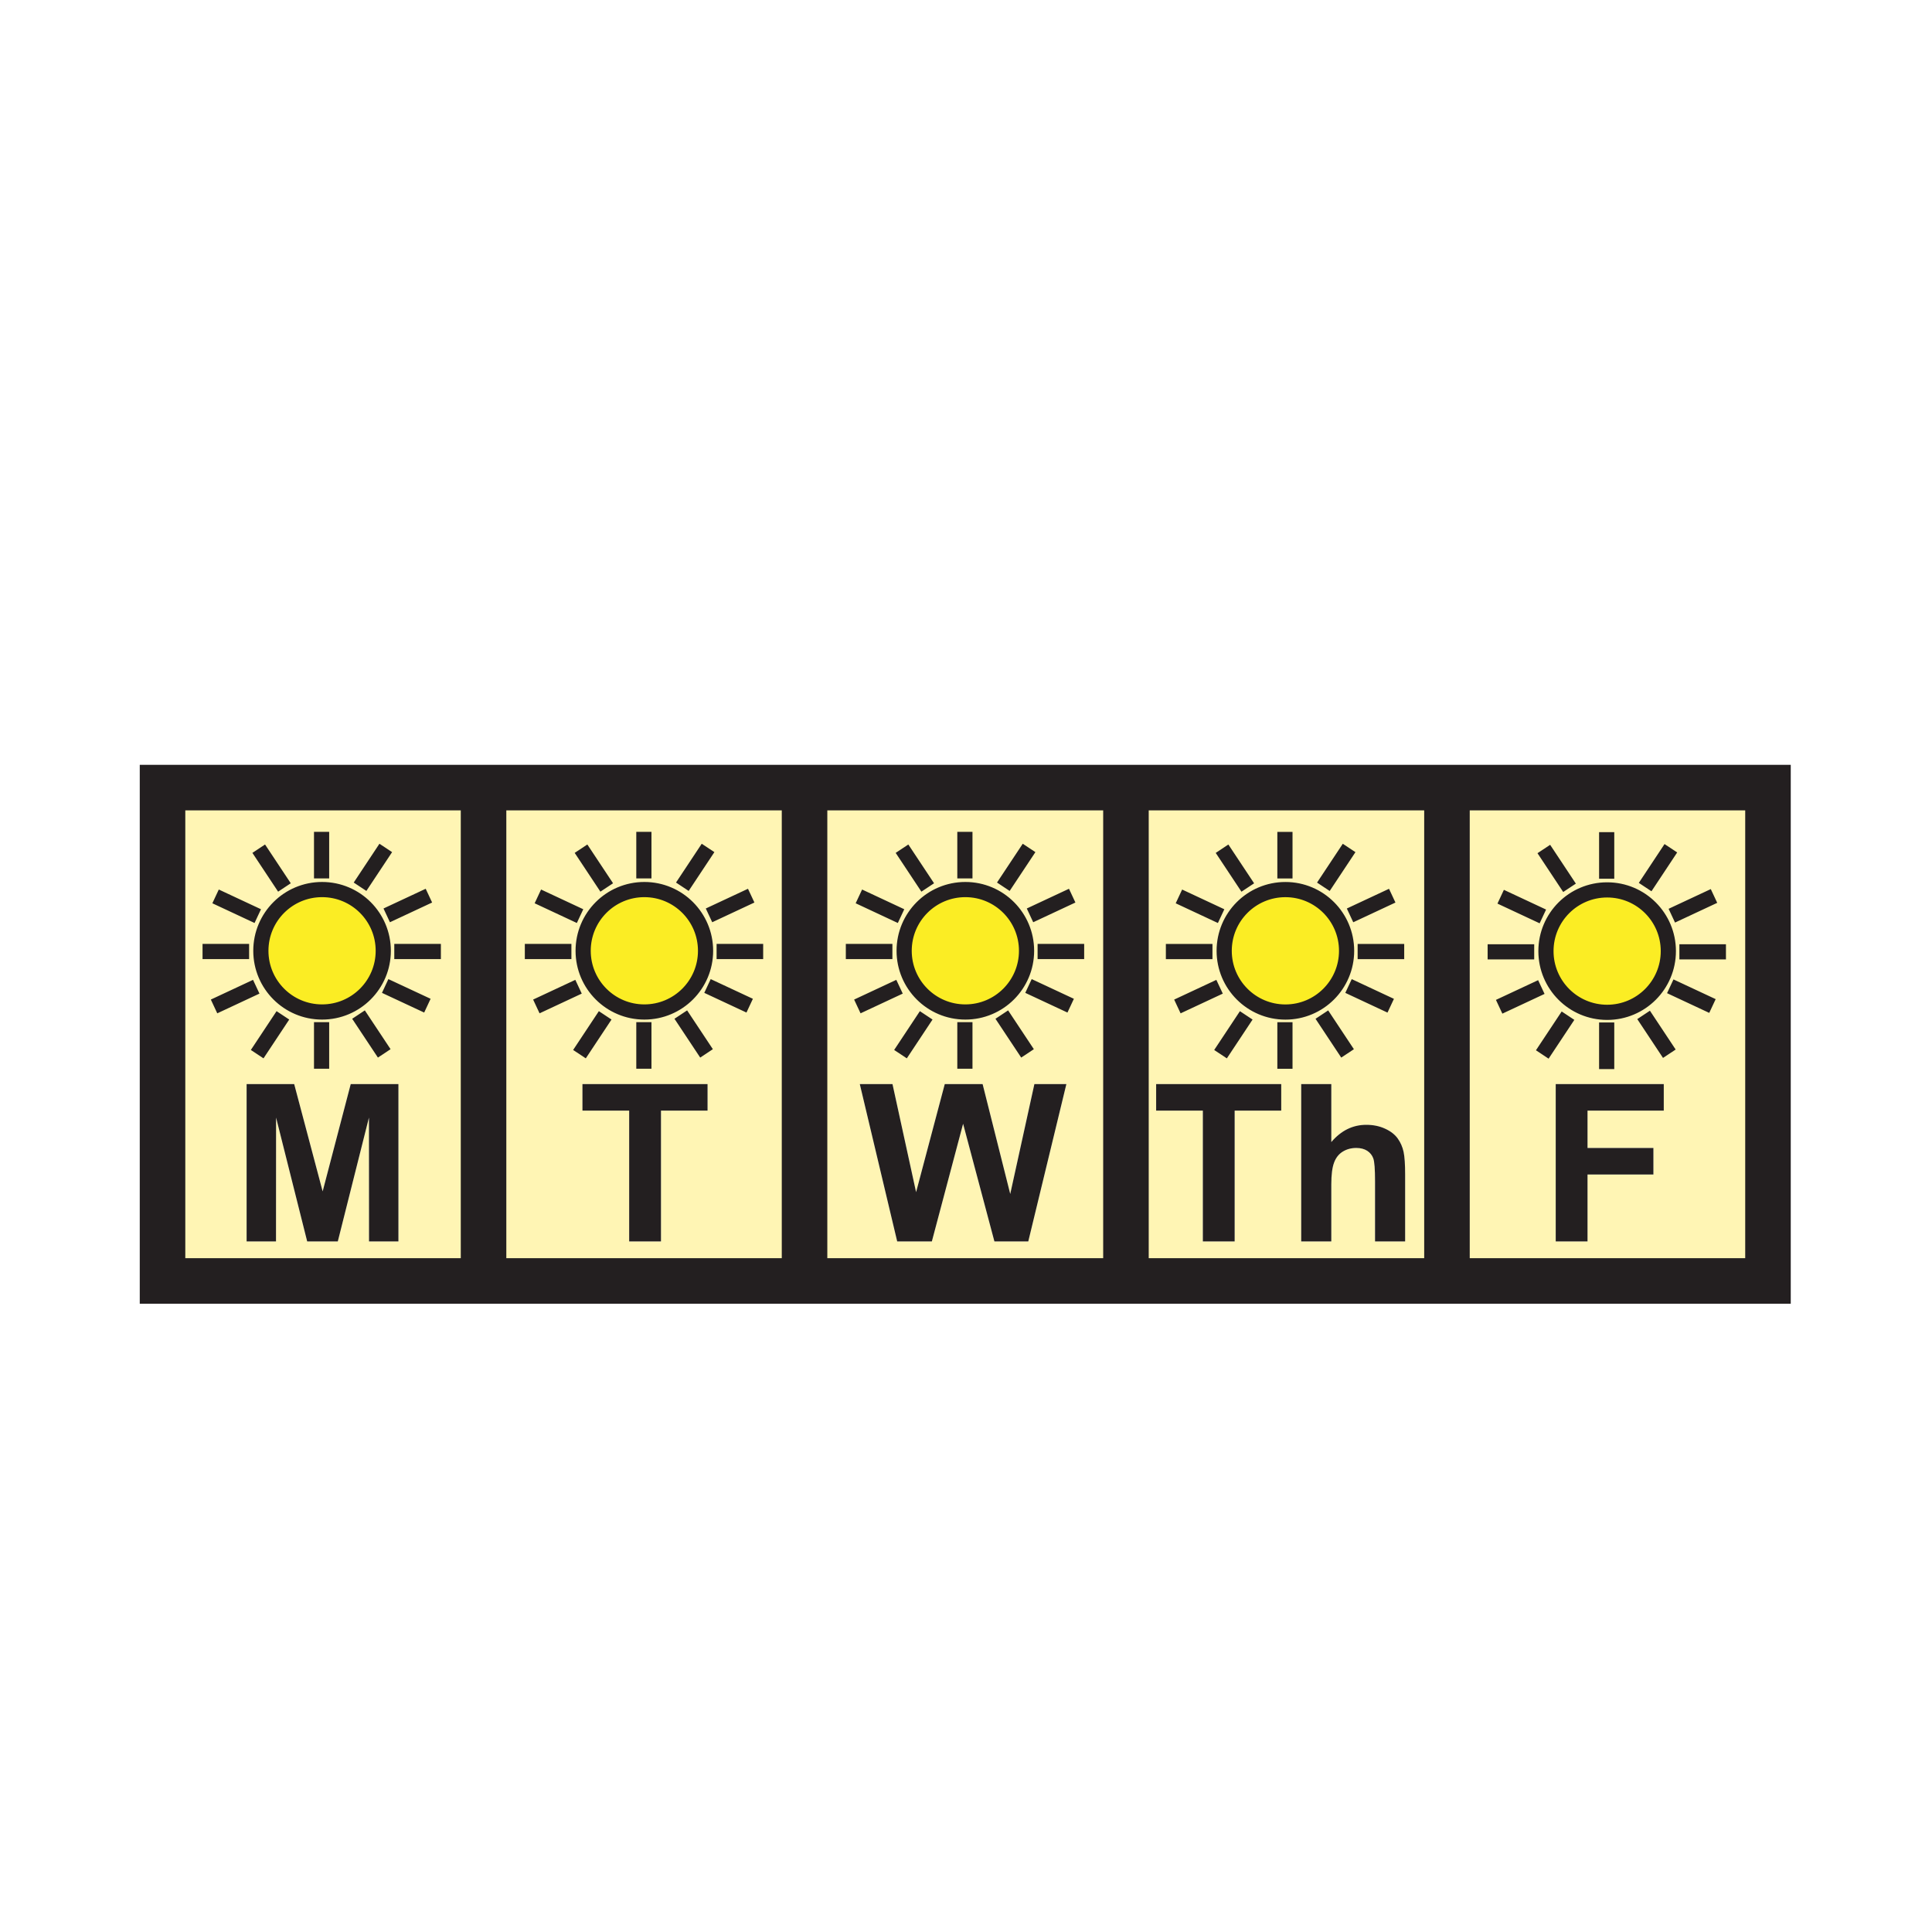
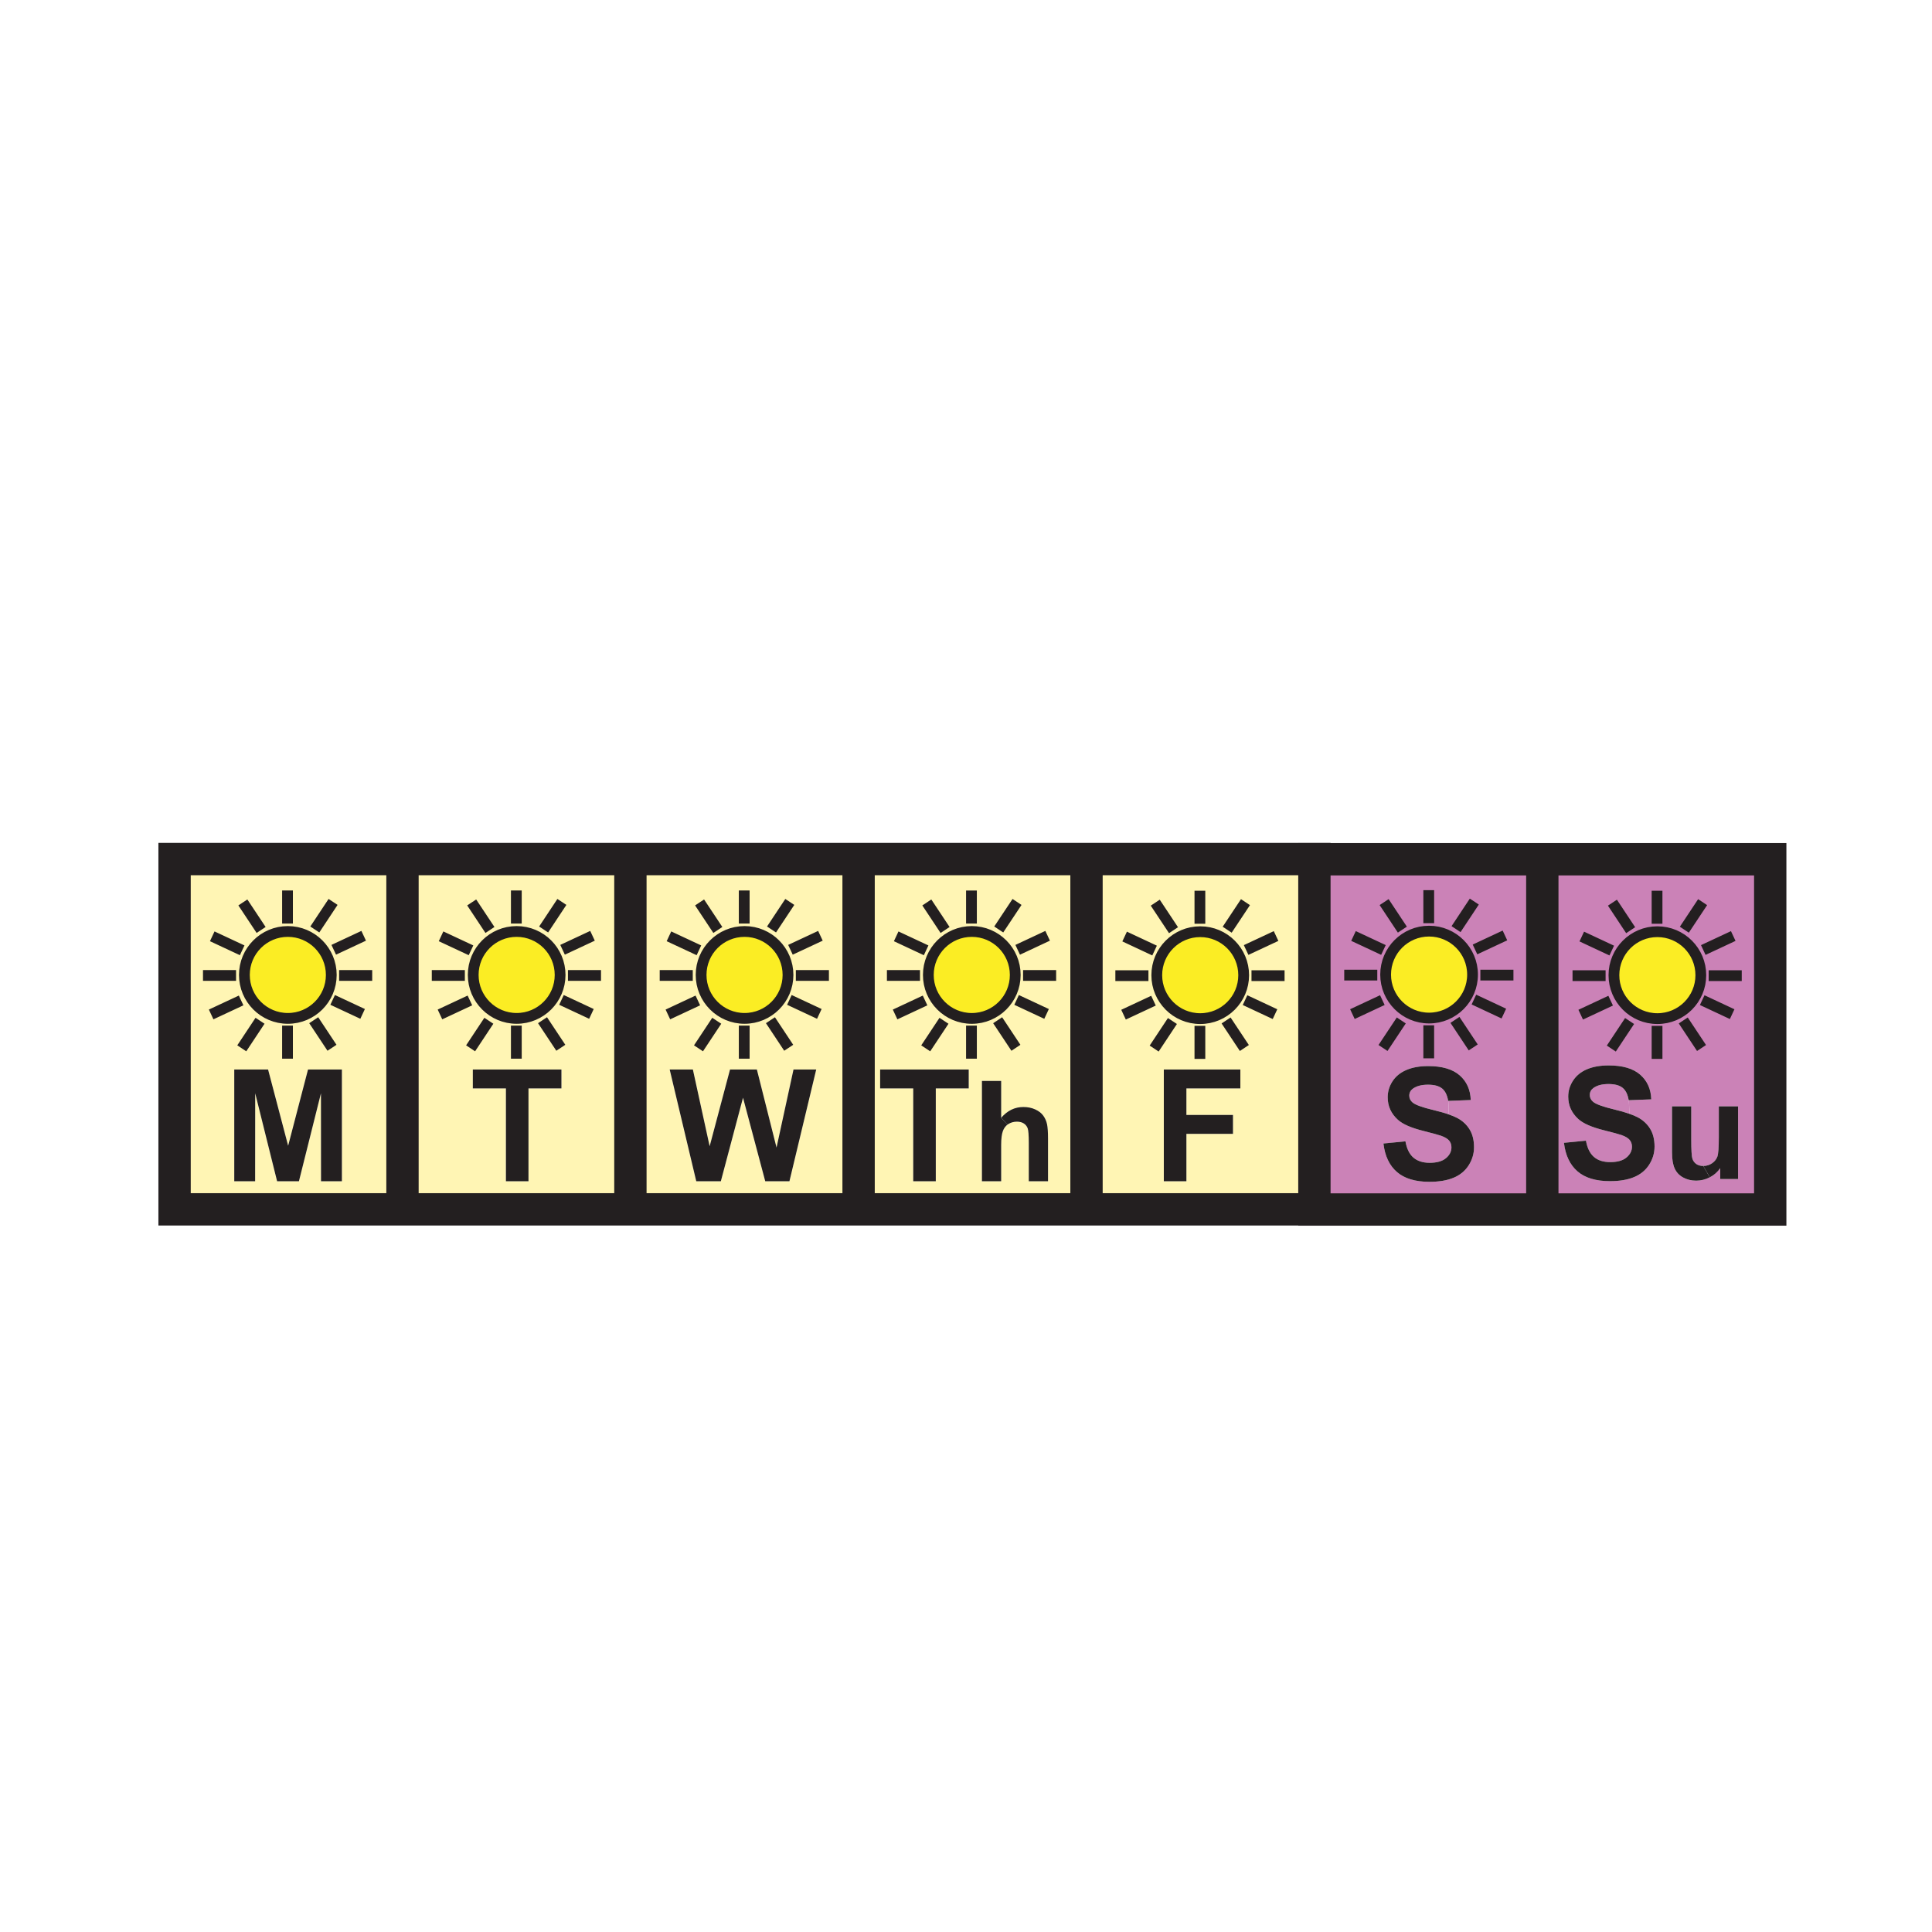
<svg xmlns="http://www.w3.org/2000/svg" width="850.394" height="850.394" viewBox="0 0 850.394 850.394" overflow="visible">
-   <path d="M141.76 445.44c14.88 0 26.94-12.061 26.94-26.931 0-14.9-12.06-26.96-26.94-26.96s-26.94 12.06-26.94 26.96c0 14.871 12.06 26.931 26.94 26.931zm71.08-98.77v217.16H71.54V346.67h141.3zm-37.47 199.75v-69.25h-20.99l-12.36 47.23-12.53-47.23h-20.94v69.25h12.94l.03-54.51 13.69 54.51h13.48l13.71-54.51.03 54.51h12.94z" fill="#fff5b4" />
-   <path d="M283.62 445.44c14.88 0 26.94-12.061 26.94-26.931 0-14.9-12.06-26.96-26.94-26.96s-26.94 12.06-26.94 26.96c0 14.871 12.06 26.931 26.94 26.931zm70.51-98.77v217.16H212.84V346.67h141.29zm-42.69 142.18v-11.68h-55.07v11.68h20.57v57.57h14v-57.57h20.5zM424.91 445.44c14.88 0 26.939-12.061 26.939-26.931 0-14.9-12.06-26.96-26.939-26.96-14.88 0-26.94 12.06-26.94 26.96 0 14.871 12.06 26.931 26.94 26.931zm70.69-98.77v217.16H354.13V346.67H495.6zm-42.99 199.75l16.77-69.25H455.3l-10.63 48.37-12.16-48.37h-16.66l-12.62 47.57-10.39-47.57h-14.39l16.46 69.25h15.26l13.75-51.78 13.78 51.78h14.91zM565.79 445.46c14.87 0 26.93-12.07 26.93-26.94 0-14.9-12.06-26.96-26.93-26.96-14.89 0-26.95 12.06-26.95 26.96 0 14.87 12.06 26.94 26.95 26.94zm71.11-98.79v217.16H495.6V346.67h141.3zm-18.41 199.75v-29.44c0-4.5-.23-7.83-.681-9.971-.46-2.14-1.31-4.09-2.56-5.859-1.25-1.761-3.1-3.21-5.57-4.341-2.46-1.14-5.22-1.71-8.29-1.71-5.97 0-11.1 2.53-15.399 7.591v-25.52h-13.25v69.25h13.25V521.3c0-4.22.41-7.41 1.22-9.56.8-2.16 2.08-3.771 3.82-4.84 1.739-1.07 3.72-1.61 5.939-1.61 1.94 0 3.54.42 4.83 1.25 1.28.84 2.181 1.96 2.681 3.38.51 1.42.76 4.75.76 10.01v26.49h13.25zm-54.54-57.57v-11.68h-55.06v11.68h20.561v57.57h14v-57.57h20.499z" fill="#fff5b4" />
-   <path d="M707.41 445.59c14.88 0 26.93-12.07 26.93-26.94 0-14.9-12.05-26.95-26.93-26.95-14.891 0-26.94 12.05-26.94 26.95 0 14.87 12.05 26.94 26.94 26.94zm70.79-98.92v217.16H636.9V346.67h141.3zm-45.87 142.18v-11.68h-47.56v69.25h14v-29.44h29v-11.69h-29v-16.44h33.56z" fill="#fff5b4" />
-   <path d="M168.7 418.51c0 14.87-12.06 26.931-26.94 26.931s-26.94-12.061-26.94-26.931c0-14.9 12.06-26.96 26.94-26.96s26.94 12.06 26.94 26.96zM310.56 418.51c0 14.87-12.06 26.931-26.94 26.931s-26.94-12.061-26.94-26.931c0-14.9 12.06-26.96 26.94-26.96s26.94 12.06 26.94 26.96zM451.85 418.51c0 14.87-12.06 26.931-26.939 26.931-14.88 0-26.94-12.061-26.94-26.931 0-14.9 12.06-26.96 26.94-26.96 14.879 0 26.939 12.06 26.939 26.96zM592.72 418.52c0 14.87-12.06 26.94-26.93 26.94-14.89 0-26.95-12.07-26.95-26.94 0-14.9 12.061-26.96 26.95-26.96 14.87 0 26.93 12.06 26.93 26.96zM734.34 418.65c0 14.87-12.05 26.94-26.93 26.94-14.891 0-26.94-12.07-26.94-26.94 0-14.9 12.05-26.95 26.94-26.95 14.88 0 26.93 12.05 26.93 26.95z" fill="#fbed24" />
-   <path fill="#231f20" d="M732.33 477.17v11.68h-33.56v16.44h29v11.69h-29v29.44h-14v-69.25zM618.49 516.98v29.439h-13.25v-26.49c0-5.26-.25-8.59-.76-10.01-.5-1.42-1.4-2.54-2.681-3.38-1.29-.83-2.89-1.25-4.83-1.25-2.22 0-4.2.54-5.939 1.61-1.74 1.069-3.021 2.68-3.82 4.84-.81 2.149-1.22 5.34-1.22 9.56v25.12h-13.25v-69.25h13.25v25.521c4.3-5.061 9.43-7.591 15.399-7.591 3.07 0 5.83.57 8.29 1.71 2.471 1.131 4.32 2.58 5.57 4.341 1.25 1.77 2.1 3.72 2.56 5.859.451 2.141.681 5.471.681 9.971zM563.95 477.17v11.68h-20.5v57.57h-14v-57.57h-20.56v-11.68zM469.38 477.17l-16.77 69.25H437.7l-13.78-51.78-13.75 51.78h-15.26l-16.46-69.25h14.39l10.39 47.57 12.62-47.57h16.66l12.16 48.37 10.63-48.37zM311.44 477.17v11.68h-20.5v57.57h-14v-57.57h-20.57v-11.68zM175.37 477.17v69.25h-12.94l-.03-54.51-13.71 54.51h-13.48l-13.69-54.51-.03 54.51h-12.94v-69.25h20.94l12.53 47.23 12.36-47.23z" />
+   <path d="M126.7 448.26c10.56 0 19.12-8.569 19.12-19.13 0-10.57-8.56-19.13-19.12-19.13-10.57 0-19.13 8.56-19.13 19.13 0 10.56 8.56 19.13 19.13 19.13zm50.46-70.13v154.18H76.84V378.13h100.32zm-26.67 141.81v-49.18h-14.91l-8.75 33.55-8.83-33.55h-14.89v49.181h9.19l.03-38.721 9.64 38.721h9.61l9.69-38.721.03 38.721h9.19zM333.15 470.76h-11.82l-8.97 33.78-7.38-33.78h-10.21l11.7 49.181h10.82l9.76-36.771 9.78 36.771h10.65l11.79-49.181h-10l-7.47 34.351-8.65-34.351zm-5.42-22.5c10.56 0 19.12-8.569 19.12-19.13 0-10.57-8.56-19.13-19.12-19.13-10.57 0-19.13 8.56-19.13 19.13 0 10.56 8.56 19.13 19.13 19.13zm50.19-70.13v154.18H277.48V378.13h100.44zM426.4 479.07v-8.311h-39v8.311h14.57v40.87h9.93v-40.87h14.5zm5.81-3.28v44.15h8.47v-16.01c0-2.689.25-4.72.761-6.1.449-1.2 1.119-2.14 2.02-2.811.13-.09.26-.18.4-.27 1.1-.68 2.35-1.03 3.75-1.03 1.22 0 2.239.271 3.05.8.81.53 1.37 1.25 1.689 2.15.32.91.48 3.04.48 6.39v16.881h8.47v-18.75c0-2.87-.14-4.98-.43-6.351a9.911 9.911 0 0 0-1.63-3.729c-.79-1.12-1.96-2.051-3.53-2.771-1.56-.72-3.32-1.08-5.26-1.08-3.79 0-7.05 1.58-9.771 4.76V475.79h-8.469zm-4.46-27.52c10.56 0 19.12-8.569 19.12-19.13 0-10.57-8.561-19.14-19.12-19.14-10.57 0-19.13 8.57-19.13 19.14 0 10.56 8.56 19.13 19.13 19.13zm50.49-70.14v154.18H377.92V378.13h100.32zM578.55 378.21v154.1H478.24V378.13h100.31v.08zm-32.59 92.55h-33.69v49.181h9.94v-20.87h20.5v-8.311h-20.5v-11.69h23.75v-8.31zm1.46-41.52c0-10.58-8.56-19.14-19.13-19.14-10.56 0-19.12 8.56-19.12 19.14 0 10.55 8.561 19.12 19.12 19.12 10.57 0 19.13-8.57 19.13-19.12z" fill="#fff5b4" />
+   <path d="M637.5 484.57l.23 5.97c-1.9-.67-4.211-1.32-6.9-1.97-4.8-1.141-7.811-2.24-9.061-3.29-.97-.83-1.46-1.83-1.46-3 0-1.28.521-2.29 1.551-3.061 1.609-1.18 3.84-1.779 6.68-1.779 2.75 0 4.82.56 6.2 1.659 1.38 1.11 2.27 2.931 2.689 5.471h.071z" fill="#cb82b7" />
+   <path d="M642.49 473.32c-3.101-2.71-7.721-4.07-13.851-4.07-3.76 0-6.96.57-9.62 1.72-2.649 1.141-4.689 2.8-6.1 4.98-1.41 2.18-2.11 4.53-2.11 7.04 0 3.89 1.5 7.189 4.49 9.899 2.13 1.931 5.84 3.551 11.12 4.87 4.11 1.04 6.74 1.76 7.89 2.16 1.69.61 2.87 1.32 3.551 2.13.67.82 1.01 1.811 1.01 2.98 0 1.81-.8 3.399-2.41 4.75-1.61 1.359-4.01 2.04-7.18 2.04-3 0-5.38-.771-7.15-2.29-1.76-1.521-2.93-3.91-3.51-7.15l-9.69.94c.65 5.5 2.63 9.689 5.96 12.56 3.32 2.87 8.08 4.311 14.28 4.311 4.26 0 7.82-.601 10.67-1.801 2.86-1.189 5.07-3.029 6.63-5.489 1.561-2.46 2.34-5.11 2.34-7.931 0-3.109-.649-5.729-1.949-7.84-1.301-2.12-3.101-3.79-5.391-5.01-1.01-.53-2.25-1.061-3.739-1.58l-.23-5.97 9.87-.38c-.161-4.529-1.781-8.149-4.881-10.869zm-13.46-25.21c10.56 0 19.13-8.57 19.13-19.12 0-10.58-8.57-19.14-19.13-19.14-10.57 0-19.13 8.56-19.13 19.14 0 10.55 8.56 19.12 19.13 19.12zm49.84-69.9v154.17H571.45v-.07h7.1v-154.1h100.32zM716.97 484.27l.221 5.98c-1.9-.67-4.21-1.33-6.9-1.97-4.79-1.15-7.81-2.25-9.06-3.3-.971-.83-1.461-1.83-1.461-2.99 0-1.28.521-2.3 1.551-3.061 1.609-1.189 3.84-1.779 6.68-1.779 2.76 0 4.82.55 6.2 1.659 1.38 1.11 2.28 2.931 2.689 5.46h.08z" fill="#cb82b7" />
+   <path d="M757.18 518.96h7.851v-32h-8.471v13.48c0 4.579-.21 7.449-.63 8.63-.42 1.17-1.199 2.16-2.34 2.949-1.14.79-2.43 1.19-3.88 1.19-1.26 0-2.3-.3-3.12-.89s-1.38-1.391-1.689-2.41c-.311-1.01-.471-3.771-.471-8.26v-14.69h-8.47v20.24c0 3.02.38 5.38 1.15 7.08.76 1.71 1.989 3.04 3.699 3.979 1.7.95 3.631 1.42 5.78 1.42 2.11 0 4.11-.489 6-1.479 1.9-.98 3.43-2.32 4.59-4.03v4.791zM729.52 410.1c-10.569 0-19.13 8.56-19.13 19.14 0 10.55 8.561 19.12 19.13 19.12 10.561 0 19.12-8.57 19.12-19.12 0-10.58-8.56-19.14-19.12-19.14zm49.67-31.89v154.17H678.87V378.21h100.32zm-62.22 106.06l9.86-.369c-.15-4.53-1.78-8.16-4.88-10.87-3.101-2.71-7.72-4.07-13.851-4.07-3.76 0-6.96.57-9.619 1.71-2.65 1.14-4.681 2.8-6.091 4.99-1.42 2.18-2.12 4.52-2.12 7.03 0 3.899 1.5 7.199 4.49 9.909 2.13 1.92 5.84 3.551 11.12 4.87 4.11 1.03 6.74 1.75 7.89 2.15 1.69.61 2.87 1.32 3.551 2.14.67.82 1.01 1.811 1.01 2.971 0 1.819-.8 3.399-2.41 4.76-1.61 1.35-4 2.029-7.18 2.029-3 0-5.38-.76-7.141-2.279-1.77-1.53-2.939-3.91-3.52-7.16l-9.69.939c.65 5.5 2.641 9.69 5.96 12.561 3.32 2.88 8.08 4.32 14.28 4.32 4.26 0 7.82-.601 10.67-1.801 2.86-1.199 5.07-3.029 6.63-5.489 1.561-2.471 2.34-5.11 2.34-7.931 0-3.12-.649-5.729-1.949-7.85-1.301-2.11-3.101-3.78-5.391-5-1.01-.53-2.25-1.061-3.739-1.58l-.22-5.98z" fill="#cb82b7" />
+   <path d="M748.64 429.24c0 10.55-8.56 19.12-19.12 19.12-10.569 0-19.13-8.57-19.13-19.12 0-10.58 8.561-19.14 19.13-19.14 10.56 0 19.12 8.56 19.12 19.14zM648.16 428.99c0 10.55-8.57 19.12-19.13 19.12-10.57 0-19.13-8.57-19.13-19.12 0-10.58 8.56-19.14 19.13-19.14 10.56 0 19.13 8.56 19.13 19.14zM547.42 429.24c0 10.55-8.56 19.12-19.13 19.12-10.56 0-19.12-8.57-19.12-19.12 0-10.58 8.561-19.14 19.12-19.14 10.57 0 19.13 8.56 19.13 19.14zM446.87 429.14c0 10.561-8.561 19.13-19.12 19.13-10.57 0-19.13-8.569-19.13-19.13 0-10.57 8.56-19.14 19.13-19.14 10.56 0 19.12 8.57 19.12 19.14zM346.85 429.13c0 10.561-8.56 19.13-19.12 19.13-10.57 0-19.13-8.569-19.13-19.13 0-10.57 8.56-19.13 19.13-19.13 10.56 0 19.12 8.56 19.12 19.13zM246.54 429.13c0 10.561-8.56 19.13-19.13 19.13-10.56 0-19.12-8.569-19.12-19.13 0-10.57 8.56-19.13 19.12-19.13 10.57 0 19.13 8.56 19.13 19.13zM145.82 429.13c0 10.561-8.56 19.13-19.12 19.13-10.57 0-19.13-8.569-19.13-19.13 0-10.57 8.56-19.13 19.13-19.13 10.56 0 19.12 8.56 19.12 19.13z" fill="#fbed24" />
+   <path d="M247.12 470.76h-39v8.311h14.57v40.87h9.93v-40.87h14.5v-8.311zm-19.71-22.5c10.57 0 19.13-8.569 19.13-19.13 0-10.57-8.56-19.13-19.13-19.13-10.56 0-19.12 8.56-19.12 19.13 0 10.56 8.56 19.13 19.12 19.13zm50.07-70.13v154.18H177.16V378.13h100.32z" fill="#fff5b4" />
+   <path d="M765.03 486.96v32h-7.851v-4.79c-1.16 1.71-2.689 3.05-4.59 4.03l-2.88-4.99c1.45 0 2.74-.4 3.88-1.19 1.141-.789 1.92-1.779 2.34-2.949.42-1.181.63-4.051.63-8.63v-13.48h8.471z" fill="#231f20" />
+   <path d="M749.71 513.21l2.88 4.99c-1.89.99-3.89 1.479-6 1.479-2.149 0-4.08-.47-5.78-1.42-1.71-.939-2.939-2.27-3.699-3.979-.771-1.7-1.15-4.061-1.15-7.08v-20.24h8.47v14.69c0 4.489.16 7.25.471 8.26.31 1.02.869 1.82 1.689 2.41s1.859.89 3.119.89zM726.83 483.9l-9.86.369h-.08c-.409-2.529-1.31-4.35-2.689-5.46-1.38-1.109-3.44-1.659-6.2-1.659-2.84 0-5.07.59-6.68 1.779-1.03.761-1.551 1.78-1.551 3.061 0 1.16.49 2.16 1.461 2.99 1.25 1.05 4.27 2.149 9.06 3.3 2.69.64 5 1.3 6.9 1.97 1.489.52 2.729 1.05 3.739 1.58 2.29 1.22 4.09 2.89 5.391 5 1.3 2.12 1.949 4.729 1.949 7.85 0 2.82-.779 5.46-2.34 7.931-1.56 2.46-3.77 4.29-6.63 5.489-2.85 1.2-6.41 1.801-10.67 1.801-6.2 0-10.96-1.44-14.28-4.32-3.319-2.87-5.31-7.061-5.96-12.561l9.69-.939c.58 3.25 1.75 5.63 3.52 7.16 1.761 1.52 4.141 2.279 7.141 2.279 3.18 0 5.569-.68 7.18-2.029 1.61-1.36 2.41-2.94 2.41-4.76 0-1.16-.34-2.15-1.01-2.971-.681-.819-1.86-1.529-3.551-2.14-1.149-.4-3.779-1.12-7.89-2.15-5.28-1.319-8.99-2.95-11.12-4.87-2.99-2.71-4.49-6.01-4.49-9.909 0-2.511.7-4.851 2.12-7.03 1.41-2.19 3.44-3.851 6.091-4.99 2.659-1.14 5.859-1.71 9.619-1.71 6.131 0 10.75 1.36 13.851 4.07 3.099 2.709 4.729 6.339 4.879 10.869zM647.37 484.19l-9.87.38h-.07c-.42-2.54-1.31-4.36-2.689-5.471-1.38-1.1-3.45-1.659-6.2-1.659-2.84 0-5.07.6-6.68 1.779-1.03.771-1.551 1.78-1.551 3.061 0 1.17.49 2.17 1.46 3 1.25 1.05 4.261 2.149 9.061 3.29 2.689.649 5 1.3 6.9 1.97 1.489.52 2.729 1.05 3.739 1.58 2.29 1.22 4.09 2.89 5.391 5.01 1.3 2.11 1.949 4.73 1.949 7.84 0 2.82-.779 5.471-2.34 7.931-1.56 2.46-3.77 4.3-6.63 5.489-2.85 1.2-6.41 1.801-10.67 1.801-6.2 0-10.96-1.44-14.28-4.311-3.33-2.87-5.31-7.06-5.96-12.56l9.69-.94c.58 3.24 1.75 5.63 3.51 7.15 1.771 1.52 4.15 2.29 7.15 2.29 3.17 0 5.569-.681 7.18-2.04 1.61-1.351 2.41-2.94 2.41-4.75 0-1.17-.34-2.16-1.01-2.98-.681-.81-1.86-1.52-3.551-2.13-1.149-.4-3.779-1.12-7.89-2.16-5.28-1.319-8.99-2.939-11.12-4.87-2.99-2.71-4.49-6.01-4.49-9.899 0-2.51.7-4.86 2.11-7.04 1.41-2.181 3.45-3.84 6.1-4.98 2.66-1.149 5.86-1.72 9.62-1.72 6.13 0 10.75 1.36 13.851 4.07 3.1 2.719 4.72 6.339 4.88 10.869zM545.96 470.76v8.31h-23.75v11.69h20.5v8.31h-20.5v20.87h-9.94v-49.18zM443.86 494.75c-.141.09-.271.18-.4.27l-2.78-3c2.721-3.18 5.98-4.76 9.771-4.76 1.939 0 3.7.36 5.26 1.08 1.57.72 2.74 1.65 3.53 2.771.8 1.12 1.34 2.37 1.63 3.729.29 1.37.43 3.48.43 6.351v18.75h-8.47V503.06c0-3.35-.16-5.479-.48-6.39-.319-.9-.88-1.62-1.689-2.15-.811-.529-1.83-.8-3.05-.8-1.402 0-2.652.35-3.752 1.03z" fill="#231f20" />
+   <path d="M441.44 497.83c-.511 1.38-.761 3.41-.761 6.1v16.011h-8.47v-44.15h8.47v16.229l2.78 3c-.899.67-1.569 1.61-2.019 2.81zM426.4 470.76v8.31h-14.5v40.87h-9.93v-40.87H387.4v-8.31zM359.27 470.76l-11.79 49.18h-10.65l-9.78-36.77-9.76 36.77h-10.82l-11.7-49.18h10.21l7.38 33.78 8.97-33.78h11.82l8.65 34.35 7.47-34.35zM247.12 470.76v8.31h-14.5v40.87h-9.93v-40.87h-14.57v-8.31zM150.49 470.76v49.18h-9.19l-.03-38.72-9.69 38.72h-9.61l-9.64-38.72-.03 38.72h-9.19v-49.18H118l8.83 33.55 8.75-33.55z" fill="#231f20" />
  <g fill="none" stroke="#231f20">
-     <path d="M168.7 418.51c0 14.87-12.06 26.931-26.94 26.931s-26.94-12.061-26.94-26.931c0-14.9 12.06-26.96 26.94-26.96s26.94 12.06 26.94 26.96zM141.55 386.65v-20.5M125.2 390.63l-11.32-17.07M113.46 403.24l-18.57-8.68M158.48 390.31l11.32-17.08M170.22 402.91l18.57-8.68M157.8 446.58l11.33 17.08M169.54 433.99l18.58 8.67M124.52 446.92L113.2 464M112.79 434.32L94.22 443M109.65 418.81h-20.5M194.06 418.81h-20.51M141.55 470.42v-20.5M310.56 418.51c0 14.87-12.06 26.931-26.94 26.931s-26.94-12.061-26.94-26.931c0-14.9 12.06-26.96 26.94-26.96s26.94 12.06 26.94 26.96zM283.41 386.65v-20.5M267.06 390.63l-11.32-17.07M255.32 403.24l-18.57-8.68M300.34 390.31l11.32-17.08M312.08 402.91l18.57-8.68M299.66 446.58l11.33 17.08M311.41 433.99l18.57 8.67M266.38 446.92L255.06 464M254.65 434.32L236.08 443M251.51 418.81h-20.5M335.92 418.81h-20.5M283.41 470.42v-20.5M451.85 418.51c0 14.87-12.06 26.931-26.939 26.931-14.88 0-26.94-12.061-26.94-26.931 0-14.9 12.06-26.96 26.94-26.96 14.879 0 26.939 12.06 26.939 26.96zM424.71 386.65v-20.5M408.35 390.63l-11.32-17.07M396.61 403.24l-18.56-8.68M441.63 390.31l11.33-17.08M453.37 402.91l18.57-8.68M440.95 446.58l11.33 17.08M452.7 433.99l18.57 8.67M407.68 446.92L396.36 464M395.94 434.32L377.37 443M392.8 418.81h-20.5M477.21 418.81h-20.5M424.71 470.42v-20.5M592.72 418.52c0 14.87-12.06 26.94-26.93 26.94-14.89 0-26.95-12.07-26.95-26.94 0-14.9 12.061-26.96 26.95-26.96 14.87 0 26.93 12.06 26.93 26.96zM565.58 386.66v-20.5M549.23 390.65l-11.33-17.08M537.49 403.25l-18.57-8.68M582.5 390.33l11.33-17.09M594.24 402.92l18.57-8.68M581.83 446.59l11.32 17.08M593.57 434l18.57 8.68M548.55 446.93l-11.32 17.08M536.81 434.33l-18.57 8.68M533.68 418.83h-20.51M618.08 418.83h-20.5M565.58 470.43v-20.5M734.34 418.65c0 14.87-12.05 26.94-26.93 26.94-14.891 0-26.94-12.07-26.94-26.94 0-14.9 12.05-26.95 26.94-26.95 14.88 0 26.93 12.05 26.93 26.95zM707.2 386.79v-20.5M690.85 390.78l-11.32-17.08M679.11 403.38l-18.57-8.68M724.13 390.46l11.32-17.09M735.87 403.05l18.57-8.68M723.45 446.72l11.33 17.09M735.19 434.13l18.57 8.68M690.18 447.06l-11.33 17.08M678.44 434.46l-18.57 8.68M675.3 418.96h-20.5M759.7 418.96h-20.5M707.2 470.57v-20.51" stroke-width="6.682" />
-     <path stroke-width="20.045" d="M212.84 563.83H71.54V346.67H778.2v217.16H354.13zM636.9 346.67v217.16M495.6 346.67v217.16M354.13 346.67v217.16M212.84 346.67v217.16" />
+     <path d="M145.82 429.13c0 10.561-8.56 19.13-19.12 19.13-10.57 0-19.13-8.569-19.13-19.13 0-10.57 8.56-19.13 19.13-19.13 10.56 0 19.12 8.56 19.12 19.13zM126.55 406.51v-14.55M114.94 409.34l-8.04-12.12M106.6 418.29l-13.18-6.16M138.57 409.12l8.04-12.13M146.9 418.06l13.18-6.16M138.09 449.06l8.04 12.13M146.42 440.12l13.19 6.16M114.46 449.3l-8.04 12.13M106.13 440.36l-13.19 6.16M103.9 429.35H89.35M163.83 429.35h-14.56M126.55 465.99v-14.55M246.54 429.13c0 10.561-8.56 19.13-19.13 19.13-10.56 0-19.12-8.569-19.12-19.13 0-10.57 8.56-19.13 19.12-19.13 10.57 0 19.13 8.56 19.13 19.13zM227.27 406.51v-14.55M215.66 409.34l-8.04-12.12M207.32 418.29l-13.18-6.16M239.29 409.12l8.03-12.13M247.62 418.06l13.18-6.16M238.8 449.06l8.05 12.13M247.14 440.12l13.19 6.16M215.18 449.3l-8.04 12.13M206.84 440.36l-13.18 6.16M204.61 429.35h-14.55M264.54 429.35h-14.55M227.27 465.99v-14.55M346.85 429.13c0 10.561-8.56 19.13-19.12 19.13-10.57 0-19.13-8.569-19.13-19.13 0-10.57 8.56-19.13 19.13-19.13 10.56 0 19.12 8.56 19.12 19.13zM327.58 406.51v-14.55M315.97 409.34l-8.04-12.12M307.64 418.29l-13.19-6.16M339.6 409.12l8.04-12.13M347.93 418.06l13.19-6.16M339.12 449.06l8.04 12.13M347.46 440.12l13.18 6.16M315.49 449.3l-8.04 12.13M307.16 440.36l-13.18 6.16M304.93 429.35h-14.55M364.86 429.35H350.3M327.58 465.99v-14.55M446.87 429.14c0 10.561-8.561 19.13-19.12 19.13-10.57 0-19.13-8.569-19.13-19.13 0-10.57 8.56-19.14 19.13-19.14 10.56 0 19.12 8.57 19.12 19.14zM427.6 406.52v-14.55M415.99 409.35l-8.04-12.12M407.65 418.3l-13.18-6.16M439.61 409.12l8.05-12.12M447.95 418.07l13.18-6.17M439.13 449.07l8.04 12.13M447.47 440.13l13.19 6.16M415.51 449.31l-8.04 12.13M407.18 440.37l-13.19 6.16M404.95 429.36h-14.56M464.87 429.36h-14.55M427.6 466v-14.56M547.42 429.24c0 10.55-8.56 19.12-19.13 19.12-10.56 0-19.12-8.57-19.12-19.12 0-10.58 8.561-19.14 19.12-19.14 10.57 0 19.13 8.56 19.13 19.14zM528.15 406.61v-14.55M516.54 409.44l-8.04-12.12M508.2 418.4l-13.18-6.17M540.16 409.22l8.05-12.13M548.5 418.16l13.18-6.16M539.68 449.17l8.04 12.12M548.02 440.22l13.19 6.17M516.06 449.41l-8.04 12.13M507.72 440.46l-13.18 6.16M505.5 429.45h-14.56M565.42 429.45h-14.56M528.15 466.09v-14.55M648.16 428.99c0 10.55-8.57 19.12-19.13 19.12-10.57 0-19.13-8.57-19.13-19.12 0-10.58 8.56-19.14 19.13-19.14 10.56 0 19.13 8.56 19.13 19.14zM628.88 406.36v-14.55M617.27 409.19l-8.03-12.12M608.94 418.14l-13.18-6.16M640.9 408.97l8.04-12.13M649.24 417.91l13.18-6.16M640.42 448.92l8.04 12.12M648.76 439.97l13.18 6.17M616.8 449.16l-8.05 12.12M608.46 440.21l-13.18 6.16M606.23 429.2h-14.55M666.16 429.2H651.6M628.88 465.84v-14.55M748.64 429.24c0 10.55-8.56 19.12-19.12 19.12-10.569 0-19.13-8.57-19.13-19.12 0-10.58 8.561-19.14 19.13-19.14 10.56 0 19.12 8.56 19.12 19.14zM729.37 406.61v-14.55M717.76 409.44l-8.03-12.12M709.43 418.4l-13.19-6.17M741.39 409.22l8.04-12.13M749.72 418.16l13.19-6.16M740.91 449.17l8.04 12.12M749.25 440.22l13.18 6.17M717.29 449.41l-8.05 12.13M708.95 440.46l-13.18 6.16M706.72 429.45h-14.55M766.65 429.45h-14.56M729.37 466.09v-14.55" stroke-width="4.744" />
+     <path stroke-width="14.232" d="M177.16 532.31H76.84V378.13h501.71v154.18H277.48zM478.24 378.13v154.18M377.92 378.13v154.18M277.48 378.13v154.18M177.16 378.13v154.18" />
+     <path stroke-width="14.232" d="M571.45 532.38h207.74V378.21H571.45M678.87 378.21v154.17" />
  </g>
  <path fill="none" d="M0 0h850.394v850.394H0z" />
</svg>
